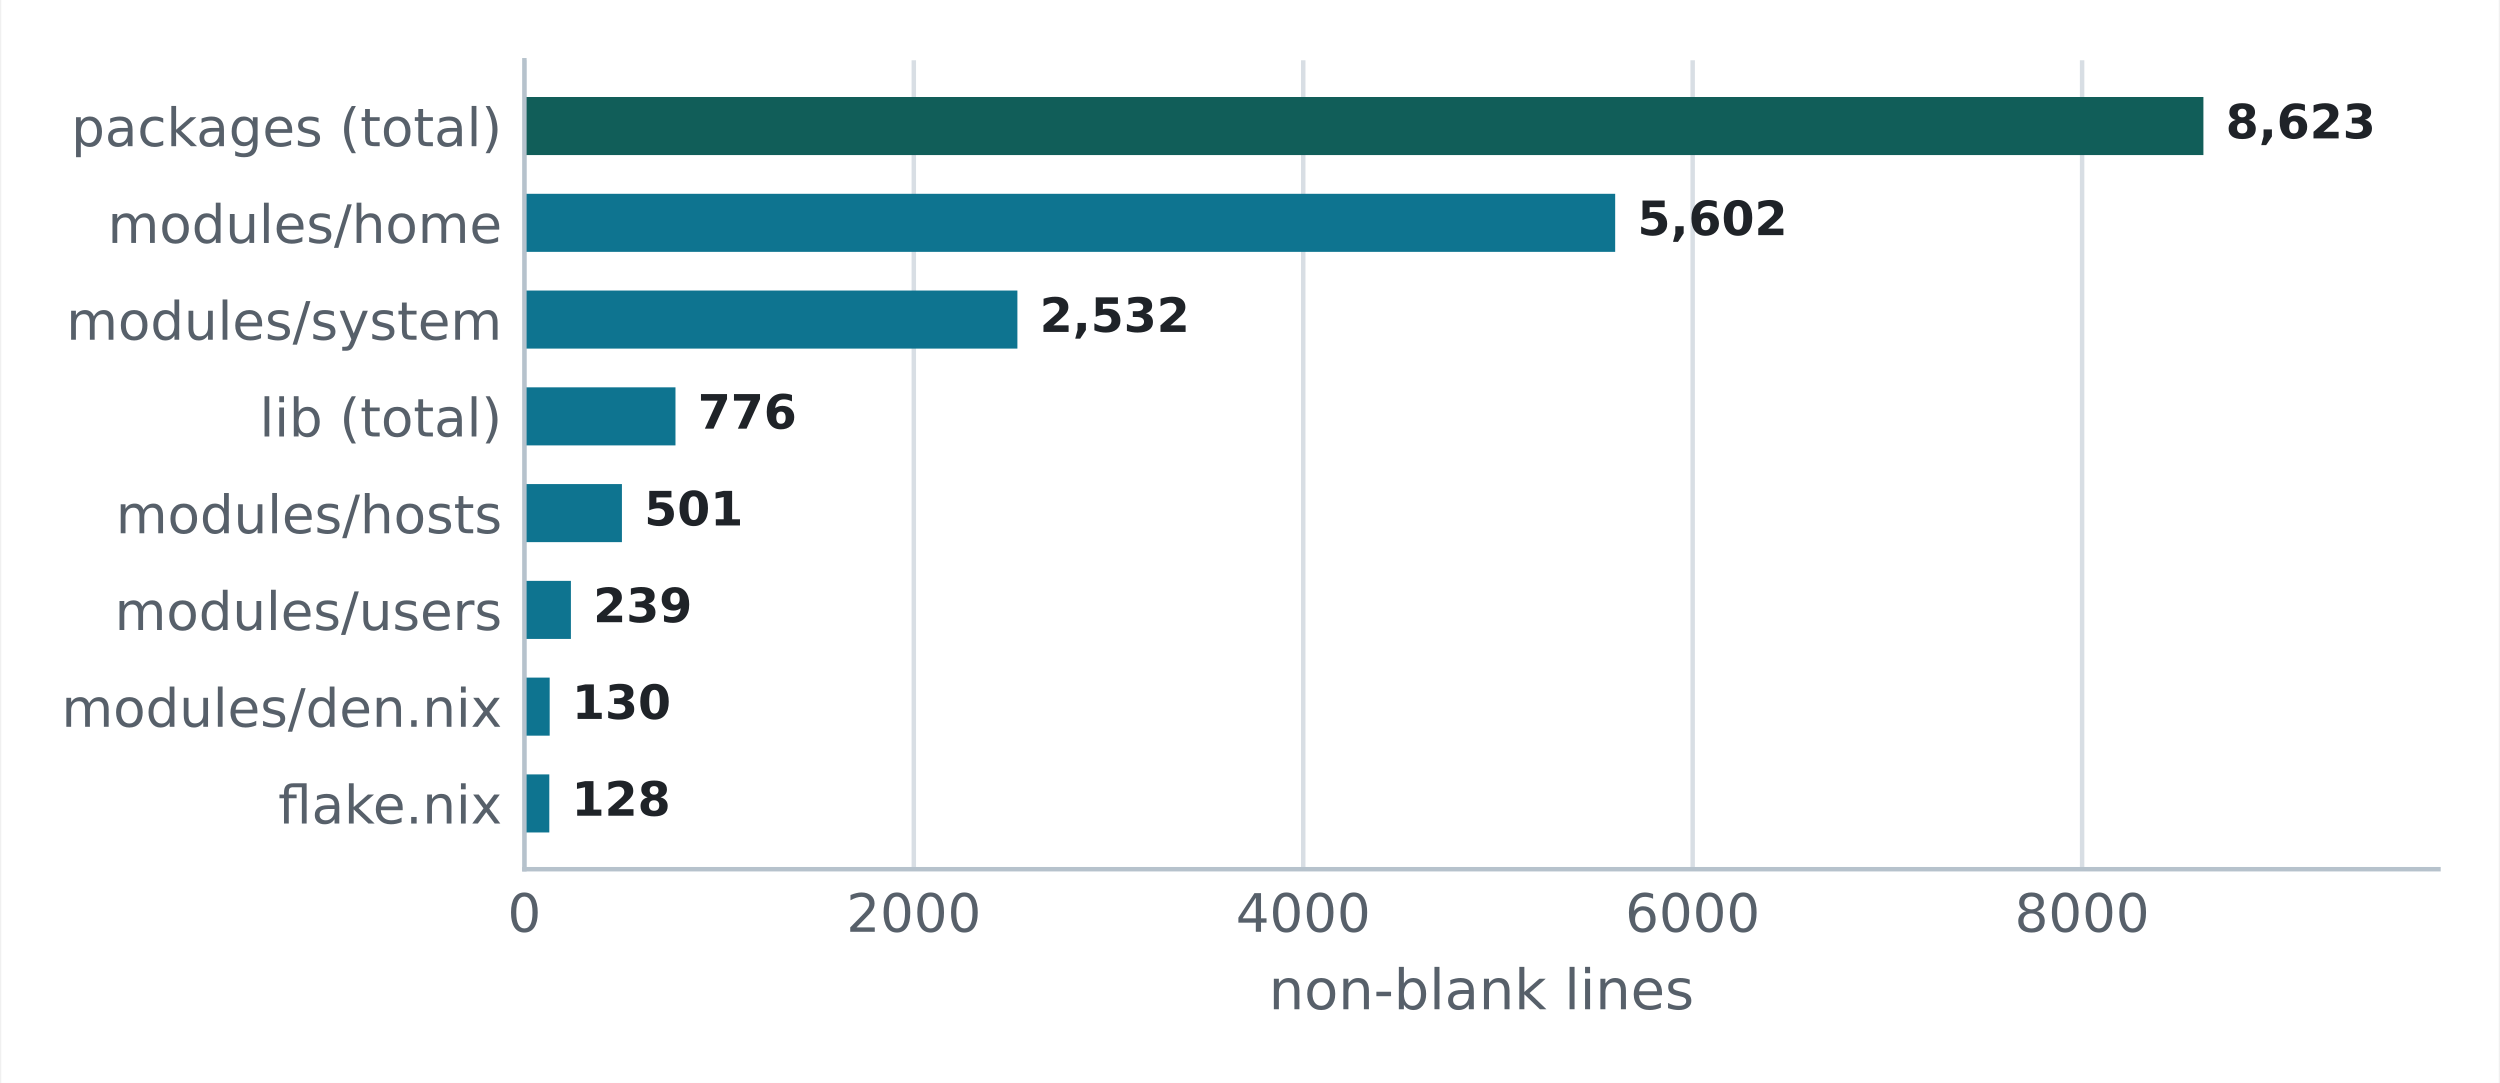
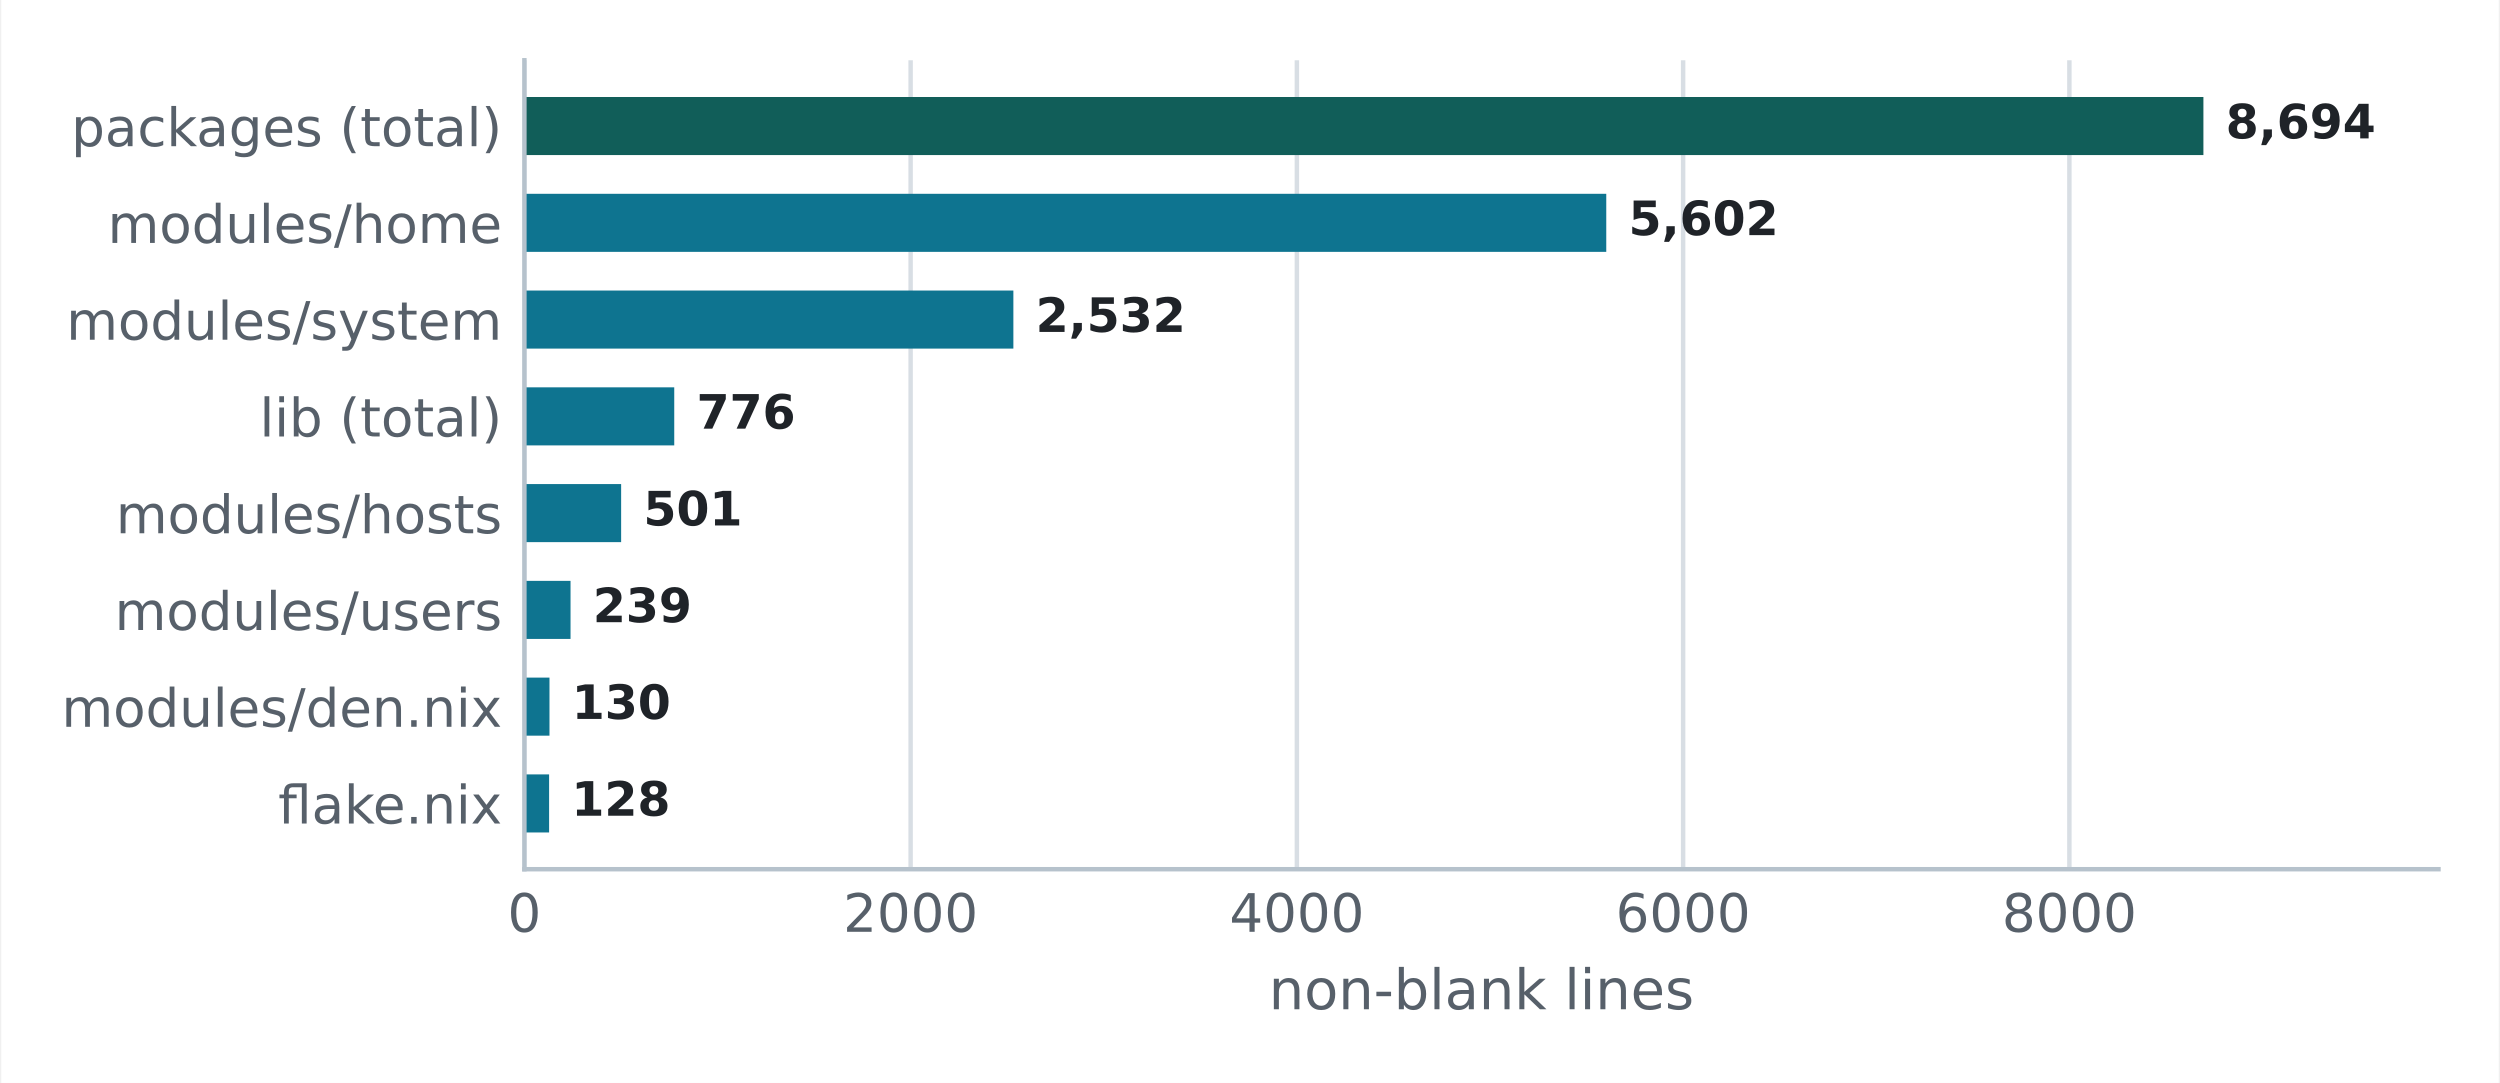
<svg xmlns="http://www.w3.org/2000/svg" xmlns:xlink="http://www.w3.org/1999/xlink" width="995" height="431" viewBox="0 0 447.591 194.078" version="1.1">
  <defs>
    <style type="text/css">*{stroke-linejoin: round; stroke-linecap: butt}</style>
  </defs>
  <g id="figure_1">
    <g id="patch_1">
      <path d="M 0 194.078  L 447.591 194.078  L 447.591 0  L 0 0  z " style="fill: #ffffff" />
    </g>
    <g id="axes_1">
      <g id="patch_2">
        <path d="M 93.751 155.778  L 436.791 155.778  L 436.791 10.8  L 93.751 10.8  z " style="fill: #ffffff" />
      </g>
      <g id="matplotlib.axis_1">
        <g id="xtick_1">
          <g id="line2d_1">
            <path d="M 93.751 155.778  L 93.751 10.8  " clip-path="url(#p4f550c6e6d)" style="fill: none; stroke: #d8dee4; stroke-width: 0.8; stroke-linecap: square" />
          </g>
          <g id="line2d_2" />
          <g id="text_1">
            <g style="fill: #57606a" transform="translate(90.72875 166.9954) scale(0.095 -0.095)">
              <defs>
                <path id="DejaVuSans-13" d="M 2034 4250  Q 1547 4250 1301 3770  Q 1056 3291 1056 2328  Q 1056 1369 1301 889  Q 1547 409 2034 409  Q 2525 409 2770 889  Q 3016 1369 3016 2328  Q 3016 3291 2770 3770  Q 2525 4250 2034 4250  z M 2034 4750  Q 2819 4750 3233 4129  Q 3647 3509 3647 2328  Q 3647 1150 3233 529  Q 2819 -91 2034 -91  Q 1250 -91 836 529  Q 422 1150 422 2328  Q 422 3509 836 4129  Q 1250 4750 2034 4750  z " transform="scale(0.015625)" />
              </defs>
              <use xlink:href="#DejaVuSans-13" />
            </g>
          </g>
        </g>
        <g id="xtick_2">
          <g id="line2d_3">
-             <path d="M 163.544 155.778  L 163.544 10.8  " clip-path="url(#p4f550c6e6d)" style="fill: none; stroke: #d8dee4; stroke-width: 0.8; stroke-linecap: square" />
+             <path d="M 162.974 155.778  L 162.974 10.8  " clip-path="url(#p4f550c6e6d)" style="fill: none; stroke: #d8dee4; stroke-width: 0.8; stroke-linecap: square" />
          </g>
          <g id="line2d_4" />
          <g id="text_2">
-             <g style="fill: #57606a" transform="translate(151.4551 166.9954) scale(0.095 -0.095)">
+             <g style="fill: #57606a" transform="translate(150.8852 166.9954) scale(0.095 -0.095)">
              <defs>
                <path id="DejaVuSans-15" d="M 1228 531  L 3431 531  L 3431 0  L 469 0  L 469 531  Q 828 903 1448 1529  Q 2069 2156 2228 2338  Q 2531 2678 2651 2914  Q 2772 3150 2772 3378  Q 2772 3750 2511 3984  Q 2250 4219 1831 4219  Q 1534 4219 1204 4116  Q 875 4013 500 3803  L 500 4441  Q 881 4594 1212 4672  Q 1544 4750 1819 4750  Q 2544 4750 2975 4387  Q 3406 4025 3406 3419  Q 3406 3131 3298 2873  Q 3191 2616 2906 2266  Q 2828 2175 2409 1742  Q 1991 1309 1228 531  z " transform="scale(0.015625)" />
              </defs>
              <use xlink:href="#DejaVuSans-15" />
              <use xlink:href="#DejaVuSans-13" transform="translate(63.625 0)" />
              <use xlink:href="#DejaVuSans-13" transform="translate(127.25 0)" />
              <use xlink:href="#DejaVuSans-13" transform="translate(190.875 0)" />
            </g>
          </g>
        </g>
        <g id="xtick_3">
          <g id="line2d_5">
-             <path d="M 233.337 155.778  L 233.337 10.8  " clip-path="url(#p4f550c6e6d)" style="fill: none; stroke: #d8dee4; stroke-width: 0.8; stroke-linecap: square" />
+             <path d="M 232.197 155.778  L 232.197 10.8  " clip-path="url(#p4f550c6e6d)" style="fill: none; stroke: #d8dee4; stroke-width: 0.8; stroke-linecap: square" />
          </g>
          <g id="line2d_6" />
          <g id="text_3">
-             <g style="fill: #57606a" transform="translate(221.2481 166.9954) scale(0.095 -0.095)">
+             <g style="fill: #57606a" transform="translate(220.1081 166.9954) scale(0.095 -0.095)">
              <defs>
                <path id="DejaVuSans-17" d="M 2419 4116  L 825 1625  L 2419 1625  L 2419 4116  z M 2253 4666  L 3047 4666  L 3047 1625  L 3713 1625  L 3713 1100  L 3047 1100  L 3047 0  L 2419 0  L 2419 1100  L 313 1100  L 313 1709  L 2253 4666  z " transform="scale(0.015625)" />
              </defs>
              <use xlink:href="#DejaVuSans-17" />
              <use xlink:href="#DejaVuSans-13" transform="translate(63.625 0)" />
              <use xlink:href="#DejaVuSans-13" transform="translate(127.25 0)" />
              <use xlink:href="#DejaVuSans-13" transform="translate(190.875 0)" />
            </g>
          </g>
        </g>
        <g id="xtick_4">
          <g id="line2d_7">
-             <path d="M 303.13 155.778  L 303.13 10.8  " clip-path="url(#p4f550c6e6d)" style="fill: none; stroke: #d8dee4; stroke-width: 0.8; stroke-linecap: square" />
+             <path d="M 301.42 155.778  L 301.42 10.8  " clip-path="url(#p4f550c6e6d)" style="fill: none; stroke: #d8dee4; stroke-width: 0.8; stroke-linecap: square" />
          </g>
          <g id="line2d_8" />
          <g id="text_4">
-             <g style="fill: #57606a" transform="translate(291.041 166.9954) scale(0.095 -0.095)">
+             <g style="fill: #57606a" transform="translate(289.3311 166.9954) scale(0.095 -0.095)">
              <defs>
                <path id="DejaVuSans-19" d="M 2113 2584  Q 1688 2584 1439 2293  Q 1191 2003 1191 1497  Q 1191 994 1439 701  Q 1688 409 2113 409  Q 2538 409 2786 701  Q 3034 994 3034 1497  Q 3034 2003 2786 2293  Q 2538 2584 2113 2584  z M 3366 4563  L 3366 3988  Q 3128 4100 2886 4159  Q 2644 4219 2406 4219  Q 1781 4219 1451 3797  Q 1122 3375 1075 2522  Q 1259 2794 1537 2939  Q 1816 3084 2150 3084  Q 2853 3084 3261 2657  Q 3669 2231 3669 1497  Q 3669 778 3244 343  Q 2819 -91 2113 -91  Q 1303 -91 875 529  Q 447 1150 447 2328  Q 447 3434 972 4092  Q 1497 4750 2381 4750  Q 2619 4750 2861 4703  Q 3103 4656 3366 4563  z " transform="scale(0.015625)" />
              </defs>
              <use xlink:href="#DejaVuSans-19" />
              <use xlink:href="#DejaVuSans-13" transform="translate(63.625 0)" />
              <use xlink:href="#DejaVuSans-13" transform="translate(127.25 0)" />
              <use xlink:href="#DejaVuSans-13" transform="translate(190.875 0)" />
            </g>
          </g>
        </g>
        <g id="xtick_5">
          <g id="line2d_9">
-             <path d="M 372.923 155.778  L 372.923 10.8  " clip-path="url(#p4f550c6e6d)" style="fill: none; stroke: #d8dee4; stroke-width: 0.8; stroke-linecap: square" />
+             <path d="M 370.643 155.778  L 370.643 10.8  " clip-path="url(#p4f550c6e6d)" style="fill: none; stroke: #d8dee4; stroke-width: 0.8; stroke-linecap: square" />
          </g>
          <g id="line2d_10" />
          <g id="text_5">
-             <g style="fill: #57606a" transform="translate(360.834 166.9954) scale(0.095 -0.095)">
+             <g style="fill: #57606a" transform="translate(358.5541 166.9954) scale(0.095 -0.095)">
              <defs>
                <path id="DejaVuSans-1b" d="M 2034 2216  Q 1584 2216 1326 1975  Q 1069 1734 1069 1313  Q 1069 891 1326 650  Q 1584 409 2034 409  Q 2484 409 2743 651  Q 3003 894 3003 1313  Q 3003 1734 2745 1975  Q 2488 2216 2034 2216  z M 1403 2484  Q 997 2584 770 2862  Q 544 3141 544 3541  Q 544 4100 942 4425  Q 1341 4750 2034 4750  Q 2731 4750 3128 4425  Q 3525 4100 3525 3541  Q 3525 3141 3298 2862  Q 3072 2584 2669 2484  Q 3125 2378 3379 2068  Q 3634 1759 3634 1313  Q 3634 634 3220 271  Q 2806 -91 2034 -91  Q 1263 -91 848 271  Q 434 634 434 1313  Q 434 1759 690 2068  Q 947 2378 1403 2484  z M 1172 3481  Q 1172 3119 1398 2916  Q 1625 2713 2034 2713  Q 2441 2713 2670 2916  Q 2900 3119 2900 3481  Q 2900 3844 2670 4047  Q 2441 4250 2034 4250  Q 1625 4250 1398 4047  Q 1172 3844 1172 3481  z " transform="scale(0.015625)" />
              </defs>
              <use xlink:href="#DejaVuSans-1b" />
              <use xlink:href="#DejaVuSans-13" transform="translate(63.625 0)" />
              <use xlink:href="#DejaVuSans-13" transform="translate(127.25 0)" />
              <use xlink:href="#DejaVuSans-13" transform="translate(190.875 0)" />
            </g>
          </g>
        </g>
        <g id="text_6">
          <g style="fill: #57606a" transform="translate(227.1616 180.8761) scale(0.1 -0.1)">
            <defs>
              <path id="DejaVuSans-51" d="M 3513 2113  L 3513 0  L 2938 0  L 2938 2094  Q 2938 2591 2744 2837  Q 2550 3084 2163 3084  Q 1697 3084 1428 2787  Q 1159 2491 1159 1978  L 1159 0  L 581 0  L 581 3500  L 1159 3500  L 1159 2956  Q 1366 3272 1645 3428  Q 1925 3584 2291 3584  Q 2894 3584 3203 3211  Q 3513 2838 3513 2113  z " transform="scale(0.015625)" />
              <path id="DejaVuSans-52" d="M 1959 3097  Q 1497 3097 1228 2736  Q 959 2375 959 1747  Q 959 1119 1226 758  Q 1494 397 1959 397  Q 2419 397 2687 759  Q 2956 1122 2956 1747  Q 2956 2369 2687 2733  Q 2419 3097 1959 3097  z M 1959 3584  Q 2709 3584 3137 3096  Q 3566 2609 3566 1747  Q 3566 888 3137 398  Q 2709 -91 1959 -91  Q 1206 -91 779 398  Q 353 888 353 1747  Q 353 2609 779 3096  Q 1206 3584 1959 3584  z " transform="scale(0.015625)" />
              <path id="DejaVuSans-10" d="M 313 2009  L 1997 2009  L 1997 1497  L 313 1497  L 313 2009  z " transform="scale(0.015625)" />
              <path id="DejaVuSans-45" d="M 3116 1747  Q 3116 2381 2855 2742  Q 2594 3103 2138 3103  Q 1681 3103 1420 2742  Q 1159 2381 1159 1747  Q 1159 1113 1420 752  Q 1681 391 2138 391  Q 2594 391 2855 752  Q 3116 1113 3116 1747  z M 1159 2969  Q 1341 3281 1617 3432  Q 1894 3584 2278 3584  Q 2916 3584 3314 3078  Q 3713 2572 3713 1747  Q 3713 922 3314 415  Q 2916 -91 2278 -91  Q 1894 -91 1617 61  Q 1341 213 1159 525  L 1159 0  L 581 0  L 581 4863  L 1159 4863  L 1159 2969  z " transform="scale(0.015625)" />
              <path id="DejaVuSans-4f" d="M 603 4863  L 1178 4863  L 1178 0  L 603 0  L 603 4863  z " transform="scale(0.015625)" />
              <path id="DejaVuSans-44" d="M 2194 1759  Q 1497 1759 1228 1600  Q 959 1441 959 1056  Q 959 750 1161 570  Q 1363 391 1709 391  Q 2188 391 2477 730  Q 2766 1069 2766 1631  L 2766 1759  L 2194 1759  z M 3341 1997  L 3341 0  L 2766 0  L 2766 531  Q 2569 213 2275 61  Q 1981 -91 1556 -91  Q 1019 -91 701 211  Q 384 513 384 1019  Q 384 1609 779 1909  Q 1175 2209 1959 2209  L 2766 2209  L 2766 2266  Q 2766 2663 2505 2880  Q 2244 3097 1772 3097  Q 1472 3097 1187 3025  Q 903 2953 641 2809  L 641 3341  Q 956 3463 1253 3523  Q 1550 3584 1831 3584  Q 2591 3584 2966 3190  Q 3341 2797 3341 1997  z " transform="scale(0.015625)" />
              <path id="DejaVuSans-4e" d="M 581 4863  L 1159 4863  L 1159 1991  L 2875 3500  L 3609 3500  L 1753 1863  L 3688 0  L 2938 0  L 1159 1709  L 1159 0  L 581 0  L 581 4863  z " transform="scale(0.015625)" />
              <path id="DejaVuSans-3" transform="scale(0.015625)" />
              <path id="DejaVuSans-4c" d="M 603 3500  L 1178 3500  L 1178 0  L 603 0  L 603 3500  z M 603 4863  L 1178 4863  L 1178 4134  L 603 4134  L 603 4863  z " transform="scale(0.015625)" />
              <path id="DejaVuSans-48" d="M 3597 1894  L 3597 1613  L 953 1613  Q 991 1019 1311 708  Q 1631 397 2203 397  Q 2534 397 2845 478  Q 3156 559 3463 722  L 3463 178  Q 3153 47 2828 -22  Q 2503 -91 2169 -91  Q 1331 -91 842 396  Q 353 884 353 1716  Q 353 2575 817 3079  Q 1281 3584 2069 3584  Q 2775 3584 3186 3129  Q 3597 2675 3597 1894  z M 3022 2063  Q 3016 2534 2758 2815  Q 2500 3097 2075 3097  Q 1594 3097 1305 2825  Q 1016 2553 972 2059  L 3022 2063  z " transform="scale(0.015625)" />
              <path id="DejaVuSans-56" d="M 2834 3397  L 2834 2853  Q 2591 2978 2328 3040  Q 2066 3103 1784 3103  Q 1356 3103 1142 2972  Q 928 2841 928 2578  Q 928 2378 1081 2264  Q 1234 2150 1697 2047  L 1894 2003  Q 2506 1872 2764 1633  Q 3022 1394 3022 966  Q 3022 478 2636 193  Q 2250 -91 1575 -91  Q 1294 -91 989 -36  Q 684 19 347 128  L 347 722  Q 666 556 975 473  Q 1284 391 1588 391  Q 1994 391 2212 530  Q 2431 669 2431 922  Q 2431 1156 2273 1281  Q 2116 1406 1581 1522  L 1381 1569  Q 847 1681 609 1914  Q 372 2147 372 2553  Q 372 3047 722 3315  Q 1072 3584 1716 3584  Q 2034 3584 2315 3537  Q 2597 3491 2834 3397  z " transform="scale(0.015625)" />
            </defs>
            <use xlink:href="#DejaVuSans-51" />
            <use xlink:href="#DejaVuSans-52" transform="translate(63.375 0)" />
            <use xlink:href="#DejaVuSans-51" transform="translate(124.5625 0)" />
            <use xlink:href="#DejaVuSans-10" transform="translate(187.9375 0)" />
            <use xlink:href="#DejaVuSans-45" transform="translate(224.0156 0)" />
            <use xlink:href="#DejaVuSans-4f" transform="translate(287.5 0)" />
            <use xlink:href="#DejaVuSans-44" transform="translate(315.2812 0)" />
            <use xlink:href="#DejaVuSans-51" transform="translate(376.5625 0)" />
            <use xlink:href="#DejaVuSans-4e" transform="translate(439.9375 0)" />
            <use xlink:href="#DejaVuSans-3" transform="translate(497.8438 0)" />
            <use xlink:href="#DejaVuSans-4f" transform="translate(529.625 0)" />
            <use xlink:href="#DejaVuSans-4c" transform="translate(557.4062 0)" />
            <use xlink:href="#DejaVuSans-51" transform="translate(585.1875 0)" />
            <use xlink:href="#DejaVuSans-48" transform="translate(648.5625 0)" />
            <use xlink:href="#DejaVuSans-56" transform="translate(710.0938 0)" />
          </g>
        </g>
      </g>
      <g id="matplotlib.axis_2">
        <g id="ytick_1">
          <g id="line2d_11" />
          <g id="text_7">
            <g style="fill: #57606a" transform="translate(49.6357 147.5945) scale(0.095 -0.095)">
              <defs>
                <path id="DejaVuSans-13b0" d="M 1831 4863  L 3431 4863  L 3431 0  L 2853 0  L 2853 4384  L 1825 4384  Q 1516 4384 1395 4259  Q 1275 4134 1275 3809  L 1275 3500  L 2222 3500  L 2222 3053  L 1275 3053  L 1275 0  L 697 0  L 697 3053  L 147 3053  L 147 3500  L 697 3500  L 697 3744  Q 697 4328 969 4595  Q 1241 4863 1831 4863  z " transform="scale(0.015625)" />
                <path id="DejaVuSans-11" d="M 684 794  L 1344 794  L 1344 0  L 684 0  L 684 794  z " transform="scale(0.015625)" />
                <path id="DejaVuSans-5b" d="M 3513 3500  L 2247 1797  L 3578 0  L 2900 0  L 1881 1375  L 863 0  L 184 0  L 1544 1831  L 300 3500  L 978 3500  L 1906 2253  L 2834 3500  L 3513 3500  z " transform="scale(0.015625)" />
              </defs>
              <use xlink:href="#DejaVuSans-13b0" />
              <use xlink:href="#DejaVuSans-44" transform="translate(62.98438 0)" />
              <use xlink:href="#DejaVuSans-4e" transform="translate(124.2656 0)" />
              <use xlink:href="#DejaVuSans-48" transform="translate(178.6094 0)" />
              <use xlink:href="#DejaVuSans-11" transform="translate(240.1406 0)" />
              <use xlink:href="#DejaVuSans-51" transform="translate(271.9219 0)" />
              <use xlink:href="#DejaVuSans-4c" transform="translate(335.2969 0)" />
              <use xlink:href="#DejaVuSans-5b" transform="translate(363.0781 0)" />
            </g>
          </g>
        </g>
        <g id="ytick_2">
          <g id="line2d_12" />
          <g id="text_8">
            <g style="fill: #57606a" transform="translate(10.8 130.2526) scale(0.095 -0.095)">
              <defs>
                <path id="DejaVuSans-50" d="M 3328 2828  Q 3544 3216 3844 3400  Q 4144 3584 4550 3584  Q 5097 3584 5394 3201  Q 5691 2819 5691 2113  L 5691 0  L 5113 0  L 5113 2094  Q 5113 2597 4934 2840  Q 4756 3084 4391 3084  Q 3944 3084 3684 2787  Q 3425 2491 3425 1978  L 3425 0  L 2847 0  L 2847 2094  Q 2847 2600 2669 2842  Q 2491 3084 2119 3084  Q 1678 3084 1418 2786  Q 1159 2488 1159 1978  L 1159 0  L 581 0  L 581 3500  L 1159 3500  L 1159 2956  Q 1356 3278 1631 3431  Q 1906 3584 2284 3584  Q 2666 3584 2933 3390  Q 3200 3197 3328 2828  z " transform="scale(0.015625)" />
                <path id="DejaVuSans-47" d="M 2906 2969  L 2906 4863  L 3481 4863  L 3481 0  L 2906 0  L 2906 525  Q 2725 213 2448 61  Q 2172 -91 1784 -91  Q 1150 -91 751 415  Q 353 922 353 1747  Q 353 2572 751 3078  Q 1150 3584 1784 3584  Q 2172 3584 2448 3432  Q 2725 3281 2906 2969  z M 947 1747  Q 947 1113 1208 752  Q 1469 391 1925 391  Q 2381 391 2643 752  Q 2906 1113 2906 1747  Q 2906 2381 2643 2742  Q 2381 3103 1925 3103  Q 1469 3103 1208 2742  Q 947 2381 947 1747  z " transform="scale(0.015625)" />
                <path id="DejaVuSans-58" d="M 544 1381  L 544 3500  L 1119 3500  L 1119 1403  Q 1119 906 1312 657  Q 1506 409 1894 409  Q 2359 409 2629 706  Q 2900 1003 2900 1516  L 2900 3500  L 3475 3500  L 3475 0  L 2900 0  L 2900 538  Q 2691 219 2414 64  Q 2138 -91 1772 -91  Q 1169 -91 856 284  Q 544 659 544 1381  z M 1991 3584  L 1991 3584  z " transform="scale(0.015625)" />
                <path id="DejaVuSans-12" d="M 1625 4666  L 2156 4666  L 531 -594  L 0 -594  L 1625 4666  z " transform="scale(0.015625)" />
              </defs>
              <use xlink:href="#DejaVuSans-50" />
              <use xlink:href="#DejaVuSans-52" transform="translate(97.40625 0)" />
              <use xlink:href="#DejaVuSans-47" transform="translate(158.5938 0)" />
              <use xlink:href="#DejaVuSans-58" transform="translate(222.0781 0)" />
              <use xlink:href="#DejaVuSans-4f" transform="translate(285.4531 0)" />
              <use xlink:href="#DejaVuSans-48" transform="translate(313.2344 0)" />
              <use xlink:href="#DejaVuSans-56" transform="translate(374.7656 0)" />
              <use xlink:href="#DejaVuSans-12" transform="translate(426.8594 0)" />
              <use xlink:href="#DejaVuSans-47" transform="translate(460.5469 0)" />
              <use xlink:href="#DejaVuSans-48" transform="translate(524.0312 0)" />
              <use xlink:href="#DejaVuSans-51" transform="translate(585.5625 0)" />
              <use xlink:href="#DejaVuSans-11" transform="translate(648.9375 0)" />
              <use xlink:href="#DejaVuSans-51" transform="translate(680.7188 0)" />
              <use xlink:href="#DejaVuSans-4c" transform="translate(744.0938 0)" />
              <use xlink:href="#DejaVuSans-5b" transform="translate(771.875 0)" />
            </g>
          </g>
        </g>
        <g id="ytick_3">
          <g id="line2d_13" />
          <g id="text_9">
            <g style="fill: #57606a" transform="translate(20.32969 112.9108) scale(0.095 -0.095)">
              <defs>
                <path id="DejaVuSans-55" d="M 2631 2963  Q 2534 3019 2420 3045  Q 2306 3072 2169 3072  Q 1681 3072 1420 2755  Q 1159 2438 1159 1844  L 1159 0  L 581 0  L 581 3500  L 1159 3500  L 1159 2956  Q 1341 3275 1631 3429  Q 1922 3584 2338 3584  Q 2397 3584 2469 3576  Q 2541 3569 2628 3553  L 2631 2963  z " transform="scale(0.015625)" />
              </defs>
              <use xlink:href="#DejaVuSans-50" />
              <use xlink:href="#DejaVuSans-52" transform="translate(97.40625 0)" />
              <use xlink:href="#DejaVuSans-47" transform="translate(158.5938 0)" />
              <use xlink:href="#DejaVuSans-58" transform="translate(222.0781 0)" />
              <use xlink:href="#DejaVuSans-4f" transform="translate(285.4531 0)" />
              <use xlink:href="#DejaVuSans-48" transform="translate(313.2344 0)" />
              <use xlink:href="#DejaVuSans-56" transform="translate(374.7656 0)" />
              <use xlink:href="#DejaVuSans-12" transform="translate(426.8594 0)" />
              <use xlink:href="#DejaVuSans-58" transform="translate(460.5469 0)" />
              <use xlink:href="#DejaVuSans-56" transform="translate(523.9219 0)" />
              <use xlink:href="#DejaVuSans-48" transform="translate(576.0156 0)" />
              <use xlink:href="#DejaVuSans-55" transform="translate(637.5469 0)" />
              <use xlink:href="#DejaVuSans-56" transform="translate(678.6562 0)" />
            </g>
          </g>
        </g>
        <g id="ytick_4">
          <g id="line2d_14" />
          <g id="text_10">
            <g style="fill: #57606a" transform="translate(20.54344 95.569) scale(0.095 -0.095)">
              <defs>
                <path id="DejaVuSans-4b" d="M 3513 2113  L 3513 0  L 2938 0  L 2938 2094  Q 2938 2591 2744 2837  Q 2550 3084 2163 3084  Q 1697 3084 1428 2787  Q 1159 2491 1159 1978  L 1159 0  L 581 0  L 581 4863  L 1159 4863  L 1159 2956  Q 1366 3272 1645 3428  Q 1925 3584 2291 3584  Q 2894 3584 3203 3211  Q 3513 2838 3513 2113  z " transform="scale(0.015625)" />
                <path id="DejaVuSans-57" d="M 1172 4494  L 1172 3500  L 2356 3500  L 2356 3053  L 1172 3053  L 1172 1153  Q 1172 725 1289 603  Q 1406 481 1766 481  L 2356 481  L 2356 0  L 1766 0  Q 1100 0 847 248  Q 594 497 594 1153  L 594 3053  L 172 3053  L 172 3500  L 594 3500  L 594 4494  L 1172 4494  z " transform="scale(0.015625)" />
              </defs>
              <use xlink:href="#DejaVuSans-50" />
              <use xlink:href="#DejaVuSans-52" transform="translate(97.40625 0)" />
              <use xlink:href="#DejaVuSans-47" transform="translate(158.5938 0)" />
              <use xlink:href="#DejaVuSans-58" transform="translate(222.0781 0)" />
              <use xlink:href="#DejaVuSans-4f" transform="translate(285.4531 0)" />
              <use xlink:href="#DejaVuSans-48" transform="translate(313.2344 0)" />
              <use xlink:href="#DejaVuSans-56" transform="translate(374.7656 0)" />
              <use xlink:href="#DejaVuSans-12" transform="translate(426.8594 0)" />
              <use xlink:href="#DejaVuSans-4b" transform="translate(460.5469 0)" />
              <use xlink:href="#DejaVuSans-52" transform="translate(523.9219 0)" />
              <use xlink:href="#DejaVuSans-56" transform="translate(585.1094 0)" />
              <use xlink:href="#DejaVuSans-57" transform="translate(637.2031 0)" />
              <use xlink:href="#DejaVuSans-56" transform="translate(676.4062 0)" />
            </g>
          </g>
        </g>
        <g id="ytick_5">
          <g id="line2d_15" />
          <g id="text_11">
            <g style="fill: #57606a" transform="translate(46.28695 78.22717) scale(0.095 -0.095)">
              <defs>
                <path id="DejaVuSans-b" d="M 1984 4856  Q 1566 4138 1362 3434  Q 1159 2731 1159 2009  Q 1159 1288 1364 580  Q 1569 -128 1984 -844  L 1484 -844  Q 1016 -109 783 600  Q 550 1309 550 2009  Q 550 2706 781 3412  Q 1013 4119 1484 4856  L 1984 4856  z " transform="scale(0.015625)" />
                <path id="DejaVuSans-c" d="M 513 4856  L 1013 4856  Q 1481 4119 1714 3412  Q 1947 2706 1947 2009  Q 1947 1309 1714 600  Q 1481 -109 1013 -844  L 513 -844  Q 928 -128 1133 580  Q 1338 1288 1338 2009  Q 1338 2731 1133 3434  Q 928 4138 513 4856  z " transform="scale(0.015625)" />
              </defs>
              <use xlink:href="#DejaVuSans-4f" />
              <use xlink:href="#DejaVuSans-4c" transform="translate(27.78125 0)" />
              <use xlink:href="#DejaVuSans-45" transform="translate(55.5625 0)" />
              <use xlink:href="#DejaVuSans-3" transform="translate(119.0469 0)" />
              <use xlink:href="#DejaVuSans-b" transform="translate(150.8281 0)" />
              <use xlink:href="#DejaVuSans-57" transform="translate(189.8438 0)" />
              <use xlink:href="#DejaVuSans-52" transform="translate(229.0469 0)" />
              <use xlink:href="#DejaVuSans-57" transform="translate(290.2344 0)" />
              <use xlink:href="#DejaVuSans-44" transform="translate(329.4375 0)" />
              <use xlink:href="#DejaVuSans-4f" transform="translate(390.7188 0)" />
              <use xlink:href="#DejaVuSans-c" transform="translate(418.5 0)" />
            </g>
          </g>
        </g>
        <g id="ytick_6">
          <g id="line2d_16" />
          <g id="text_12">
            <g style="fill: #57606a" transform="translate(11.655 60.88535) scale(0.095 -0.095)">
              <defs>
                <path id="DejaVuSans-5c" d="M 2059 -325  Q 1816 -950 1584 -1140  Q 1353 -1331 966 -1331  L 506 -1331  L 506 -850  L 844 -850  Q 1081 -850 1212 -737  Q 1344 -625 1503 -206  L 1606 56  L 191 3500  L 800 3500  L 1894 763  L 2988 3500  L 3597 3500  L 2059 -325  z " transform="scale(0.015625)" />
              </defs>
              <use xlink:href="#DejaVuSans-50" />
              <use xlink:href="#DejaVuSans-52" transform="translate(97.40625 0)" />
              <use xlink:href="#DejaVuSans-47" transform="translate(158.5938 0)" />
              <use xlink:href="#DejaVuSans-58" transform="translate(222.0781 0)" />
              <use xlink:href="#DejaVuSans-4f" transform="translate(285.4531 0)" />
              <use xlink:href="#DejaVuSans-48" transform="translate(313.2344 0)" />
              <use xlink:href="#DejaVuSans-56" transform="translate(374.7656 0)" />
              <use xlink:href="#DejaVuSans-12" transform="translate(426.8594 0)" />
              <use xlink:href="#DejaVuSans-56" transform="translate(460.5469 0)" />
              <use xlink:href="#DejaVuSans-5c" transform="translate(512.6406 0)" />
              <use xlink:href="#DejaVuSans-56" transform="translate(571.8281 0)" />
              <use xlink:href="#DejaVuSans-57" transform="translate(623.9219 0)" />
              <use xlink:href="#DejaVuSans-48" transform="translate(663.125 0)" />
              <use xlink:href="#DejaVuSans-50" transform="translate(724.6562 0)" />
            </g>
          </g>
        </g>
        <g id="ytick_7">
          <g id="line2d_17" />
          <g id="text_13">
            <g style="fill: #57606a" transform="translate(19.06648 43.54352) scale(0.095 -0.095)">
              <use xlink:href="#DejaVuSans-50" />
              <use xlink:href="#DejaVuSans-52" transform="translate(97.40625 0)" />
              <use xlink:href="#DejaVuSans-47" transform="translate(158.5938 0)" />
              <use xlink:href="#DejaVuSans-58" transform="translate(222.0781 0)" />
              <use xlink:href="#DejaVuSans-4f" transform="translate(285.4531 0)" />
              <use xlink:href="#DejaVuSans-48" transform="translate(313.2344 0)" />
              <use xlink:href="#DejaVuSans-56" transform="translate(374.7656 0)" />
              <use xlink:href="#DejaVuSans-12" transform="translate(426.8594 0)" />
              <use xlink:href="#DejaVuSans-4b" transform="translate(460.5469 0)" />
              <use xlink:href="#DejaVuSans-52" transform="translate(523.9219 0)" />
              <use xlink:href="#DejaVuSans-50" transform="translate(585.1094 0)" />
              <use xlink:href="#DejaVuSans-48" transform="translate(682.5156 0)" />
            </g>
          </g>
        </g>
        <g id="ytick_8">
          <g id="line2d_18" />
          <g id="text_14">
            <g style="fill: #57606a" transform="translate(12.5382 26.2017) scale(0.095 -0.095)">
              <defs>
                <path id="DejaVuSans-53" d="M 1159 525  L 1159 -1331  L 581 -1331  L 581 3500  L 1159 3500  L 1159 2969  Q 1341 3281 1617 3432  Q 1894 3584 2278 3584  Q 2916 3584 3314 3078  Q 3713 2572 3713 1747  Q 3713 922 3314 415  Q 2916 -91 2278 -91  Q 1894 -91 1617 61  Q 1341 213 1159 525  z M 3116 1747  Q 3116 2381 2855 2742  Q 2594 3103 2138 3103  Q 1681 3103 1420 2742  Q 1159 2381 1159 1747  Q 1159 1113 1420 752  Q 1681 391 2138 391  Q 2594 391 2855 752  Q 3116 1113 3116 1747  z " transform="scale(0.015625)" />
                <path id="DejaVuSans-46" d="M 3122 3366  L 3122 2828  Q 2878 2963 2633 3030  Q 2388 3097 2138 3097  Q 1578 3097 1268 2742  Q 959 2388 959 1747  Q 959 1106 1268 751  Q 1578 397 2138 397  Q 2388 397 2633 464  Q 2878 531 3122 666  L 3122 134  Q 2881 22 2623 -34  Q 2366 -91 2075 -91  Q 1284 -91 818 406  Q 353 903 353 1747  Q 353 2603 823 3093  Q 1294 3584 2113 3584  Q 2378 3584 2631 3529  Q 2884 3475 3122 3366  z " transform="scale(0.015625)" />
                <path id="DejaVuSans-4a" d="M 2906 1791  Q 2906 2416 2648 2759  Q 2391 3103 1925 3103  Q 1463 3103 1205 2759  Q 947 2416 947 1791  Q 947 1169 1205 825  Q 1463 481 1925 481  Q 2391 481 2648 825  Q 2906 1169 2906 1791  z M 3481 434  Q 3481 -459 3084 -895  Q 2688 -1331 1869 -1331  Q 1566 -1331 1297 -1286  Q 1028 -1241 775 -1147  L 775 -588  Q 1028 -725 1275 -790  Q 1522 -856 1778 -856  Q 2344 -856 2625 -561  Q 2906 -266 2906 331  L 2906 616  Q 2728 306 2450 153  Q 2172 0 1784 0  Q 1141 0 747 490  Q 353 981 353 1791  Q 353 2603 747 3093  Q 1141 3584 1784 3584  Q 2172 3584 2450 3431  Q 2728 3278 2906 2969  L 2906 3500  L 3481 3500  L 3481 434  z " transform="scale(0.015625)" />
              </defs>
              <use xlink:href="#DejaVuSans-53" />
              <use xlink:href="#DejaVuSans-44" transform="translate(63.48438 0)" />
              <use xlink:href="#DejaVuSans-46" transform="translate(124.7656 0)" />
              <use xlink:href="#DejaVuSans-4e" transform="translate(179.75 0)" />
              <use xlink:href="#DejaVuSans-44" transform="translate(235.9062 0)" />
              <use xlink:href="#DejaVuSans-4a" transform="translate(297.1875 0)" />
              <use xlink:href="#DejaVuSans-48" transform="translate(360.6719 0)" />
              <use xlink:href="#DejaVuSans-56" transform="translate(422.2031 0)" />
              <use xlink:href="#DejaVuSans-3" transform="translate(474.2969 0)" />
              <use xlink:href="#DejaVuSans-b" transform="translate(506.0781 0)" />
              <use xlink:href="#DejaVuSans-57" transform="translate(545.0938 0)" />
              <use xlink:href="#DejaVuSans-52" transform="translate(584.2969 0)" />
              <use xlink:href="#DejaVuSans-57" transform="translate(645.4844 0)" />
              <use xlink:href="#DejaVuSans-44" transform="translate(684.6875 0)" />
              <use xlink:href="#DejaVuSans-4f" transform="translate(745.9688 0)" />
              <use xlink:href="#DejaVuSans-c" transform="translate(773.75 0)" />
            </g>
          </g>
        </g>
      </g>
      <g id="patch_3">
-         <path d="M 93.751 149.188  L 98.218 149.188  L 98.218 138.783  L 93.751 138.783  z " clip-path="url(#p4f550c6e6d)" style="fill: #0e7490" />
+         <path d="M 93.751 149.188  L 98.181 149.188  L 98.181 138.783  L 93.751 138.783  z " clip-path="url(#p4f550c6e6d)" style="fill: #0e7490" />
      </g>
      <g id="patch_4">
-         <path d="M 93.751 131.846  L 98.287 131.846  L 98.287 121.441  L 93.751 121.441  z " clip-path="url(#p4f550c6e6d)" style="fill: #0e7490" />
+         <path d="M 93.751 131.846  L 98.25 131.846  L 98.25 121.441  L 93.751 121.441  z " clip-path="url(#p4f550c6e6d)" style="fill: #0e7490" />
      </g>
      <g id="patch_5">
-         <path d="M 93.751 114.504  L 102.091 114.504  L 102.091 104.099  L 93.751 104.099  z " clip-path="url(#p4f550c6e6d)" style="fill: #0e7490" />
+         <path d="M 93.751 114.504  L 102.023 114.504  L 102.023 104.099  L 93.751 104.099  z " clip-path="url(#p4f550c6e6d)" style="fill: #0e7490" />
      </g>
      <g id="patch_6">
-         <path d="M 93.751 97.162  L 111.234 97.162  L 111.234 86.757  L 93.751 86.757  z " clip-path="url(#p4f550c6e6d)" style="fill: #0e7490" />
+         <path d="M 93.751 97.162  L 111.091 97.162  L 111.091 86.757  L 93.751 86.757  z " clip-path="url(#p4f550c6e6d)" style="fill: #0e7490" />
      </g>
      <g id="patch_7">
-         <path d="M 93.751 79.82  L 120.831 79.82  L 120.831 69.415  L 93.751 69.415  z " clip-path="url(#p4f550c6e6d)" style="fill: #0e7490" />
+         <path d="M 93.751 79.82  L 120.609 79.82  L 120.609 69.415  L 93.751 69.415  z " clip-path="url(#p4f550c6e6d)" style="fill: #0e7490" />
      </g>
      <g id="patch_8">
-         <path d="M 93.751 62.479  L 182.109 62.479  L 182.109 52.074  L 93.751 52.074  z " clip-path="url(#p4f550c6e6d)" style="fill: #0e7490" />
+         <path d="M 93.751 62.479  L 181.387 62.479  L 181.387 52.074  L 93.751 52.074  z " clip-path="url(#p4f550c6e6d)" style="fill: #0e7490" />
      </g>
      <g id="patch_9">
-         <path d="M 93.751 45.137  L 289.241 45.137  L 289.241 34.732  L 93.751 34.732  z " clip-path="url(#p4f550c6e6d)" style="fill: #0e7490" />
+         <path d="M 93.751 45.137  L 287.644 45.137  L 287.644 34.732  L 93.751 34.732  z " clip-path="url(#p4f550c6e6d)" style="fill: #0e7490" />
      </g>
      <g id="patch_10">
        <path d="M 93.751 27.795  L 394.663 27.795  L 394.663 17.39  L 93.751 17.39  z " clip-path="url(#p4f550c6e6d)" style="fill: #115e59" />
      </g>
      <g id="patch_11">
        <path d="M 93.751 155.778  L 93.751 10.8  " style="fill: none; stroke: #b6c2cc; stroke-width: 0.8; stroke-linejoin: miter; stroke-linecap: square" />
      </g>
      <g id="patch_12">
        <path d="M 93.751 155.778  L 436.791 155.778  " style="fill: none; stroke: #b6c2cc; stroke-width: 0.8; stroke-linejoin: miter; stroke-linecap: square" />
      </g>
      <g id="text_15">
-         <g style="fill: #1f2328" transform="translate(102.2177 146.1932) scale(0.085 -0.085)">
+         <g style="fill: #1f2328" transform="translate(102.1812 146.1932) scale(0.085 -0.085)">
          <defs>
            <path id="DejaVuSans-Bold-14" d="M 750 831  L 1813 831  L 1813 3847  L 722 3622  L 722 4441  L 1806 4666  L 2950 4666  L 2950 831  L 4013 831  L 4013 0  L 750 0  L 750 831  z " transform="scale(0.015625)" />
            <path id="DejaVuSans-Bold-15" d="M 1844 884  L 3897 884  L 3897 0  L 506 0  L 506 884  L 2209 2388  Q 2438 2594 2547 2791  Q 2656 2988 2656 3200  Q 2656 3528 2436 3728  Q 2216 3928 1850 3928  Q 1569 3928 1234 3808  Q 900 3688 519 3450  L 519 4475  Q 925 4609 1322 4679  Q 1719 4750 2100 4750  Q 2938 4750 3402 4381  Q 3866 4013 3866 3353  Q 3866 2972 3669 2642  Q 3472 2313 2841 1759  L 1844 884  z " transform="scale(0.015625)" />
            <path id="DejaVuSans-Bold-1b" d="M 2228 2088  Q 1891 2088 1709 1903  Q 1528 1719 1528 1375  Q 1528 1031 1709 848  Q 1891 666 2228 666  Q 2563 666 2741 848  Q 2919 1031 2919 1375  Q 2919 1722 2741 1905  Q 2563 2088 2228 2088  z M 1350 2484  Q 925 2613 709 2878  Q 494 3144 494 3541  Q 494 4131 934 4440  Q 1375 4750 2228 4750  Q 3075 4750 3515 4442  Q 3956 4134 3956 3541  Q 3956 3144 3739 2878  Q 3522 2613 3097 2484  Q 3572 2353 3814 2058  Q 4056 1763 4056 1313  Q 4056 619 3595 264  Q 3134 -91 2228 -91  Q 1319 -91 855 264  Q 391 619 391 1313  Q 391 1763 633 2058  Q 875 2353 1350 2484  z M 1631 3419  Q 1631 3141 1786 2991  Q 1941 2841 2228 2841  Q 2509 2841 2662 2991  Q 2816 3141 2816 3419  Q 2816 3697 2662 3845  Q 2509 3994 2228 3994  Q 1941 3994 1786 3844  Q 1631 3694 1631 3419  z " transform="scale(0.015625)" />
          </defs>
          <use xlink:href="#DejaVuSans-Bold-14" />
          <use xlink:href="#DejaVuSans-Bold-15" transform="translate(69.57812 0)" />
          <use xlink:href="#DejaVuSans-Bold-1b" transform="translate(139.1562 0)" />
        </g>
      </g>
      <g id="text_16">
-         <g style="fill: #1f2328" transform="translate(102.2875 128.8514) scale(0.085 -0.085)">
+         <g style="fill: #1f2328" transform="translate(102.2504 128.8514) scale(0.085 -0.085)">
          <defs>
            <path id="DejaVuSans-Bold-16" d="M 2981 2516  Q 3453 2394 3698 2092  Q 3944 1791 3944 1325  Q 3944 631 3412 270  Q 2881 -91 1863 -91  Q 1503 -91 1142 -33  Q 781 25 428 141  L 428 1069  Q 766 900 1098 814  Q 1431 728 1753 728  Q 2231 728 2486 893  Q 2741 1059 2741 1369  Q 2741 1688 2480 1852  Q 2219 2016 1709 2016  L 1228 2016  L 1228 2791  L 1734 2791  Q 2188 2791 2409 2933  Q 2631 3075 2631 3366  Q 2631 3634 2415 3781  Q 2200 3928 1806 3928  Q 1516 3928 1219 3862  Q 922 3797 628 3669  L 628 4550  Q 984 4650 1334 4700  Q 1684 4750 2022 4750  Q 2931 4750 3382 4451  Q 3834 4153 3834 3553  Q 3834 3144 3618 2883  Q 3403 2622 2981 2516  z " transform="scale(0.015625)" />
            <path id="DejaVuSans-Bold-13" d="M 2944 2338  Q 2944 3213 2780 3570  Q 2616 3928 2228 3928  Q 1841 3928 1675 3570  Q 1509 3213 1509 2338  Q 1509 1453 1675 1090  Q 1841 728 2228 728  Q 2613 728 2778 1090  Q 2944 1453 2944 2338  z M 4147 2328  Q 4147 1169 3647 539  Q 3147 -91 2228 -91  Q 1306 -91 806 539  Q 306 1169 306 2328  Q 306 3491 806 4120  Q 1306 4750 2228 4750  Q 3147 4750 3647 4120  Q 4147 3491 4147 2328  z " transform="scale(0.015625)" />
          </defs>
          <use xlink:href="#DejaVuSans-Bold-14" />
          <use xlink:href="#DejaVuSans-Bold-16" transform="translate(69.57812 0)" />
          <use xlink:href="#DejaVuSans-Bold-13" transform="translate(139.1562 0)" />
        </g>
      </g>
      <g id="text_17">
-         <g style="fill: #1f2328" transform="translate(106.0912 111.5096) scale(0.085 -0.085)">
+         <g style="fill: #1f2328" transform="translate(106.0231 111.5096) scale(0.085 -0.085)">
          <defs>
            <path id="DejaVuSans-Bold-1c" d="M 641 103  L 641 966  Q 928 831 1190 764  Q 1453 697 1709 697  Q 2247 697 2547 995  Q 2847 1294 2900 1881  Q 2688 1725 2447 1647  Q 2206 1569 1925 1569  Q 1209 1569 770 1986  Q 331 2403 331 3084  Q 331 3838 820 4291  Q 1309 4744 2131 4744  Q 3044 4744 3544 4128  Q 4044 3513 4044 2388  Q 4044 1231 3459 570  Q 2875 -91 1856 -91  Q 1528 -91 1228 -42  Q 928 6 641 103  z M 2125 2350  Q 2441 2350 2600 2554  Q 2759 2759 2759 3169  Q 2759 3575 2600 3781  Q 2441 3988 2125 3988  Q 1809 3988 1650 3781  Q 1491 3575 1491 3169  Q 1491 2759 1650 2554  Q 1809 2350 2125 2350  z " transform="scale(0.015625)" />
          </defs>
          <use xlink:href="#DejaVuSans-Bold-15" />
          <use xlink:href="#DejaVuSans-Bold-16" transform="translate(69.57812 0)" />
          <use xlink:href="#DejaVuSans-Bold-1c" transform="translate(139.1562 0)" />
        </g>
      </g>
      <g id="text_18">
-         <g style="fill: #1f2328" transform="translate(115.2341 94.16775) scale(0.085 -0.085)">
+         <g style="fill: #1f2328" transform="translate(115.0913 94.16775) scale(0.085 -0.085)">
          <defs>
            <path id="DejaVuSans-Bold-18" d="M 678 4666  L 3669 4666  L 3669 3781  L 1638 3781  L 1638 3059  Q 1775 3097 1914 3117  Q 2053 3138 2203 3138  Q 3056 3138 3531 2711  Q 4006 2284 4006 1522  Q 4006 766 3489 337  Q 2972 -91 2053 -91  Q 1656 -91 1267 -14  Q 878 63 494 219  L 494 1166  Q 875 947 1217 837  Q 1559 728 1863 728  Q 2300 728 2551 942  Q 2803 1156 2803 1522  Q 2803 1891 2551 2103  Q 2300 2316 1863 2316  Q 1603 2316 1309 2248  Q 1016 2181 678 2041  L 678 4666  z " transform="scale(0.015625)" />
          </defs>
          <use xlink:href="#DejaVuSans-Bold-18" />
          <use xlink:href="#DejaVuSans-Bold-13" transform="translate(69.57812 0)" />
          <use xlink:href="#DejaVuSans-Bold-14" transform="translate(139.1562 0)" />
        </g>
      </g>
      <g id="text_19">
-         <g style="fill: #1f2328" transform="translate(124.8306 76.82592) scale(0.085 -0.085)">
+         <g style="fill: #1f2328" transform="translate(124.6095 76.82592) scale(0.085 -0.085)">
          <defs>
            <path id="DejaVuSans-Bold-1a" d="M 428 4666  L 3944 4666  L 3944 3988  L 2125 0  L 953 0  L 2675 3781  L 428 3781  L 428 4666  z " transform="scale(0.015625)" />
            <path id="DejaVuSans-Bold-19" d="M 2316 2303  Q 2000 2303 1842 2098  Q 1684 1894 1684 1484  Q 1684 1075 1842 870  Q 2000 666 2316 666  Q 2634 666 2792 870  Q 2950 1075 2950 1484  Q 2950 1894 2792 2098  Q 2634 2303 2316 2303  z M 3803 4544  L 3803 3681  Q 3506 3822 3243 3889  Q 2981 3956 2731 3956  Q 2194 3956 1894 3657  Q 1594 3359 1544 2772  Q 1750 2925 1990 3001  Q 2231 3078 2516 3078  Q 3231 3078 3670 2659  Q 4109 2241 4109 1563  Q 4109 813 3618 361  Q 3128 -91 2303 -91  Q 1394 -91 895 523  Q 397 1138 397 2266  Q 397 3422 980 4083  Q 1563 4744 2578 4744  Q 2900 4744 3203 4694  Q 3506 4644 3803 4544  z " transform="scale(0.015625)" />
          </defs>
          <use xlink:href="#DejaVuSans-Bold-1a" />
          <use xlink:href="#DejaVuSans-Bold-1a" transform="translate(69.57812 0)" />
          <use xlink:href="#DejaVuSans-Bold-19" transform="translate(139.1562 0)" />
        </g>
      </g>
      <g id="text_20">
-         <g style="fill: #1f2328" transform="translate(186.1088 59.4841) scale(0.085 -0.085)">
+         <g style="fill: #1f2328" transform="translate(185.3872 59.4841) scale(0.085 -0.085)">
          <defs>
            <path id="DejaVuSans-Bold-f" d="M 653 1209  L 1778 1209  L 1778 256  L 1006 -909  L 341 -909  L 653 256  L 653 1209  z " transform="scale(0.015625)" />
          </defs>
          <use xlink:href="#DejaVuSans-Bold-15" />
          <use xlink:href="#DejaVuSans-Bold-f" transform="translate(69.57812 0)" />
          <use xlink:href="#DejaVuSans-Bold-18" transform="translate(107.5625 0)" />
          <use xlink:href="#DejaVuSans-Bold-16" transform="translate(177.1406 0)" />
          <use xlink:href="#DejaVuSans-Bold-15" transform="translate(246.7188 0)" />
        </g>
      </g>
      <g id="text_21">
-         <g style="fill: #1f2328" transform="translate(293.241 42.14227) scale(0.085 -0.085)">
+         <g style="fill: #1f2328" transform="translate(291.6445 42.14227) scale(0.085 -0.085)">
          <use xlink:href="#DejaVuSans-Bold-18" />
          <use xlink:href="#DejaVuSans-Bold-f" transform="translate(69.57812 0)" />
          <use xlink:href="#DejaVuSans-Bold-19" transform="translate(107.5625 0)" />
          <use xlink:href="#DejaVuSans-Bold-13" transform="translate(177.1406 0)" />
          <use xlink:href="#DejaVuSans-Bold-15" transform="translate(246.7188 0)" />
        </g>
      </g>
      <g id="text_22">
        <g style="fill: #1f2328" transform="translate(398.6632 24.80045) scale(0.085 -0.085)">
+           <defs>
+             <path id="DejaVuSans-Bold-17" d="M 2356 3675  L 1038 1722  L 2356 1722  L 2356 3675  z M 2156 4666  L 3494 4666  L 3494 1722  L 4159 1722  L 4159 850  L 3494 850  L 3494 0  L 2356 0  L 2356 850  L 288 850  L 288 1881  L 2156 4666  z " transform="scale(0.015625)" />
+           </defs>
          <use xlink:href="#DejaVuSans-Bold-1b" />
          <use xlink:href="#DejaVuSans-Bold-f" transform="translate(69.57812 0)" />
          <use xlink:href="#DejaVuSans-Bold-19" transform="translate(107.5625 0)" />
-           <use xlink:href="#DejaVuSans-Bold-15" transform="translate(177.1406 0)" />
-           <use xlink:href="#DejaVuSans-Bold-16" transform="translate(246.7188 0)" />
+           <use xlink:href="#DejaVuSans-Bold-1c" transform="translate(177.1406 0)" />
+           <use xlink:href="#DejaVuSans-Bold-17" transform="translate(246.7188 0)" />
        </g>
      </g>
    </g>
  </g>
  <defs>
    <clipPath id="p4f550c6e6d">
      <rect x="93.751" y="10.8" width="343.04" height="144.978" />
    </clipPath>
  </defs>
</svg>
